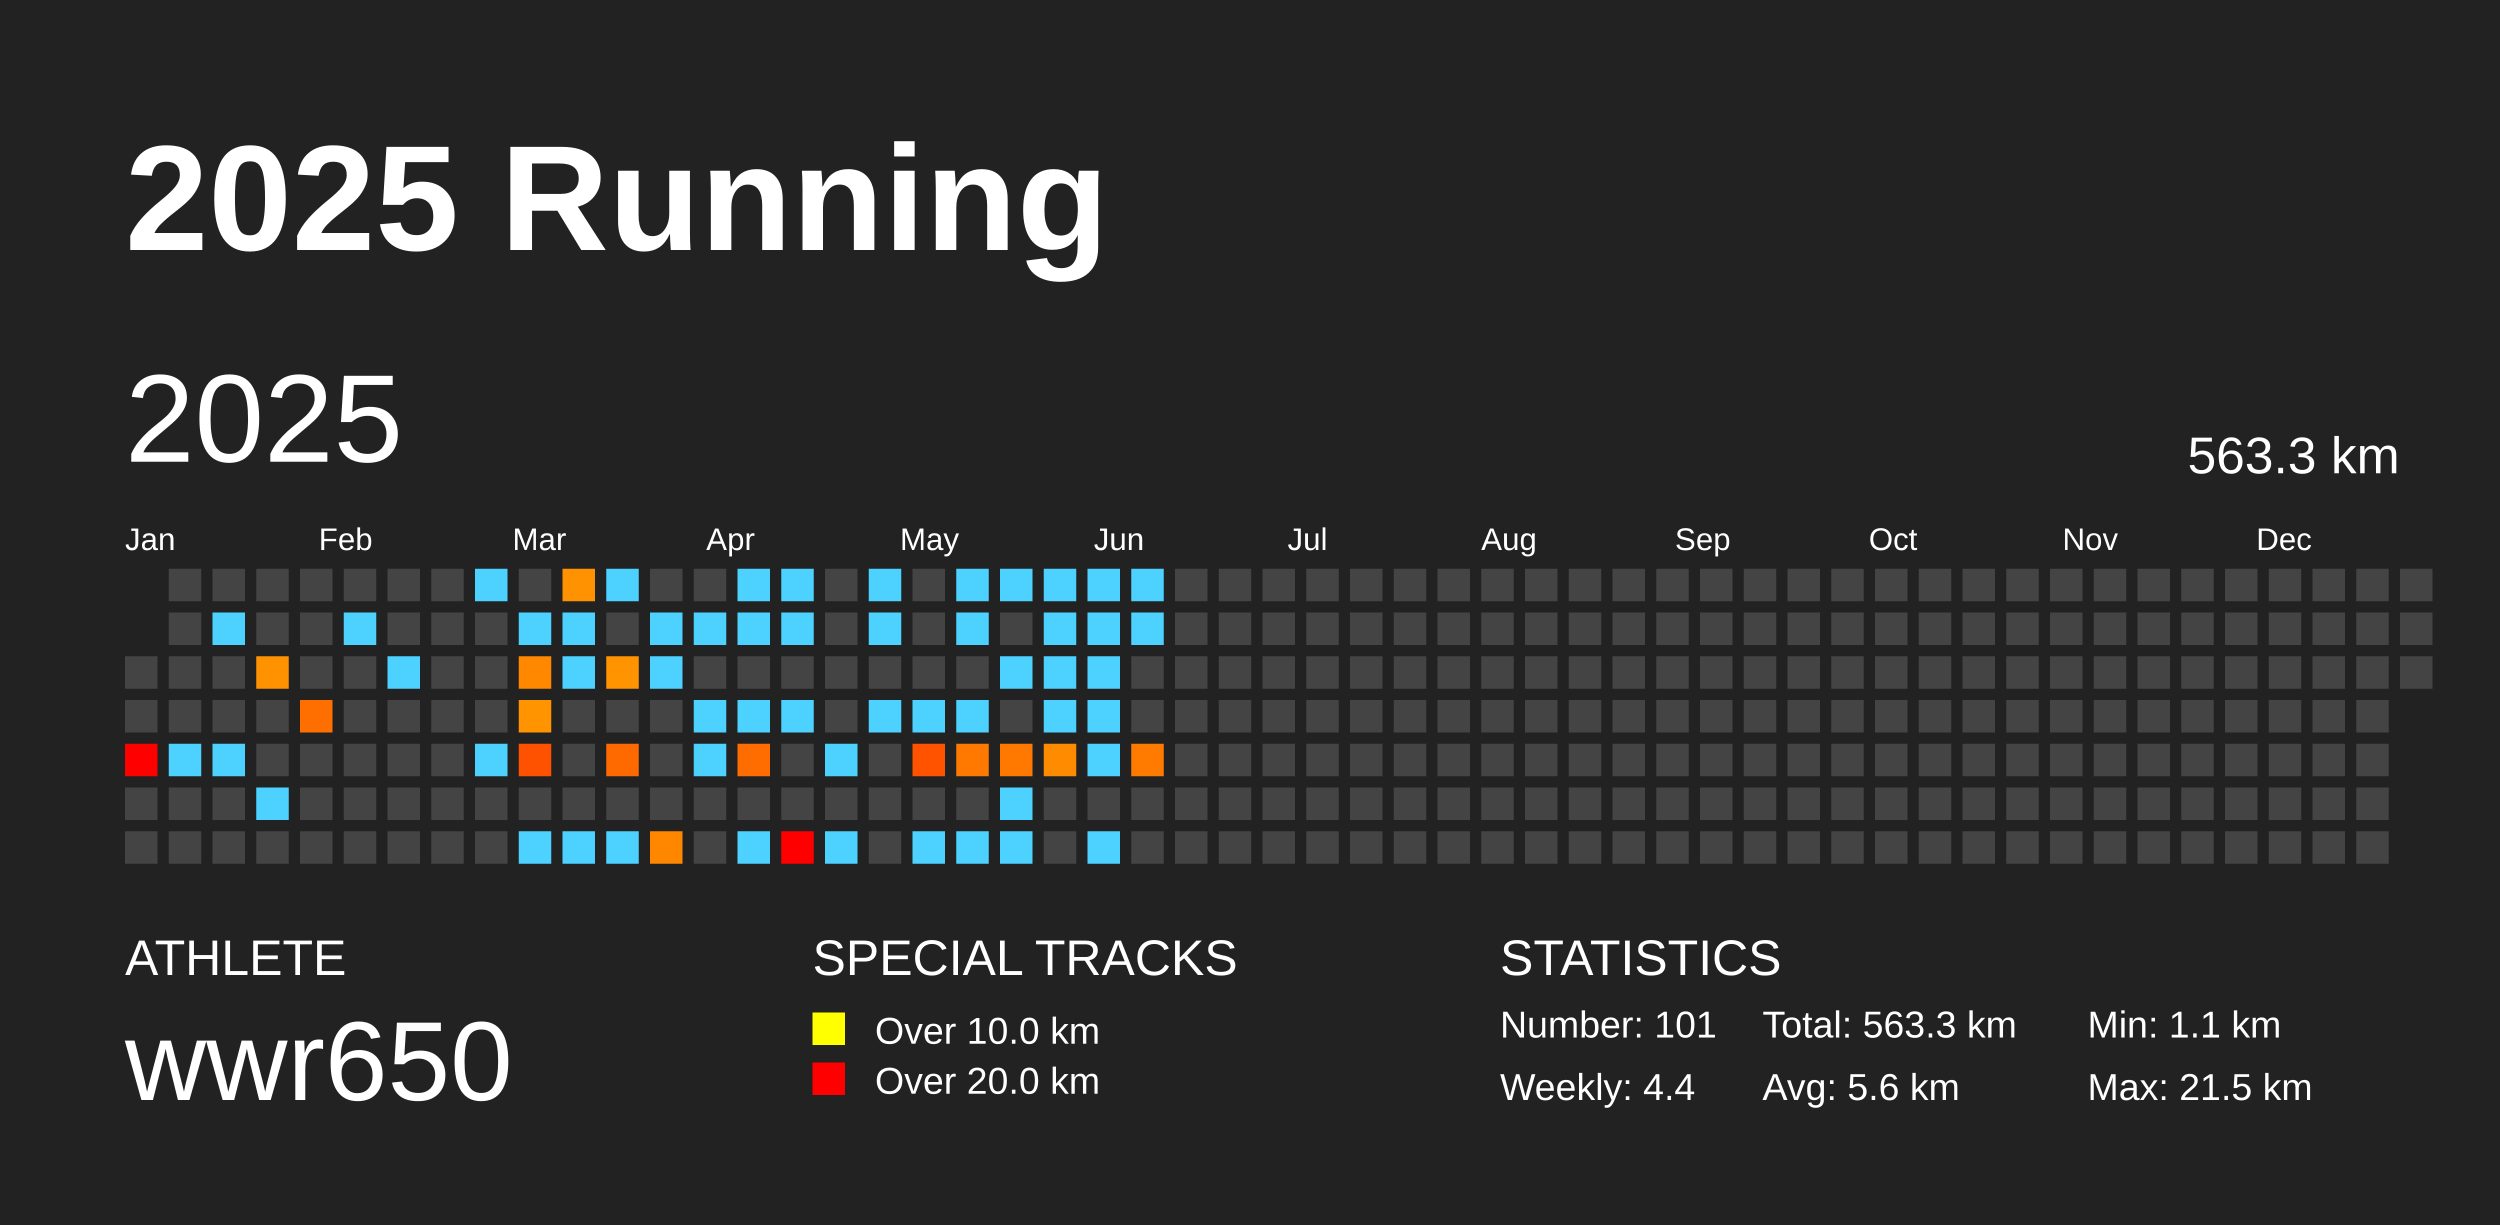
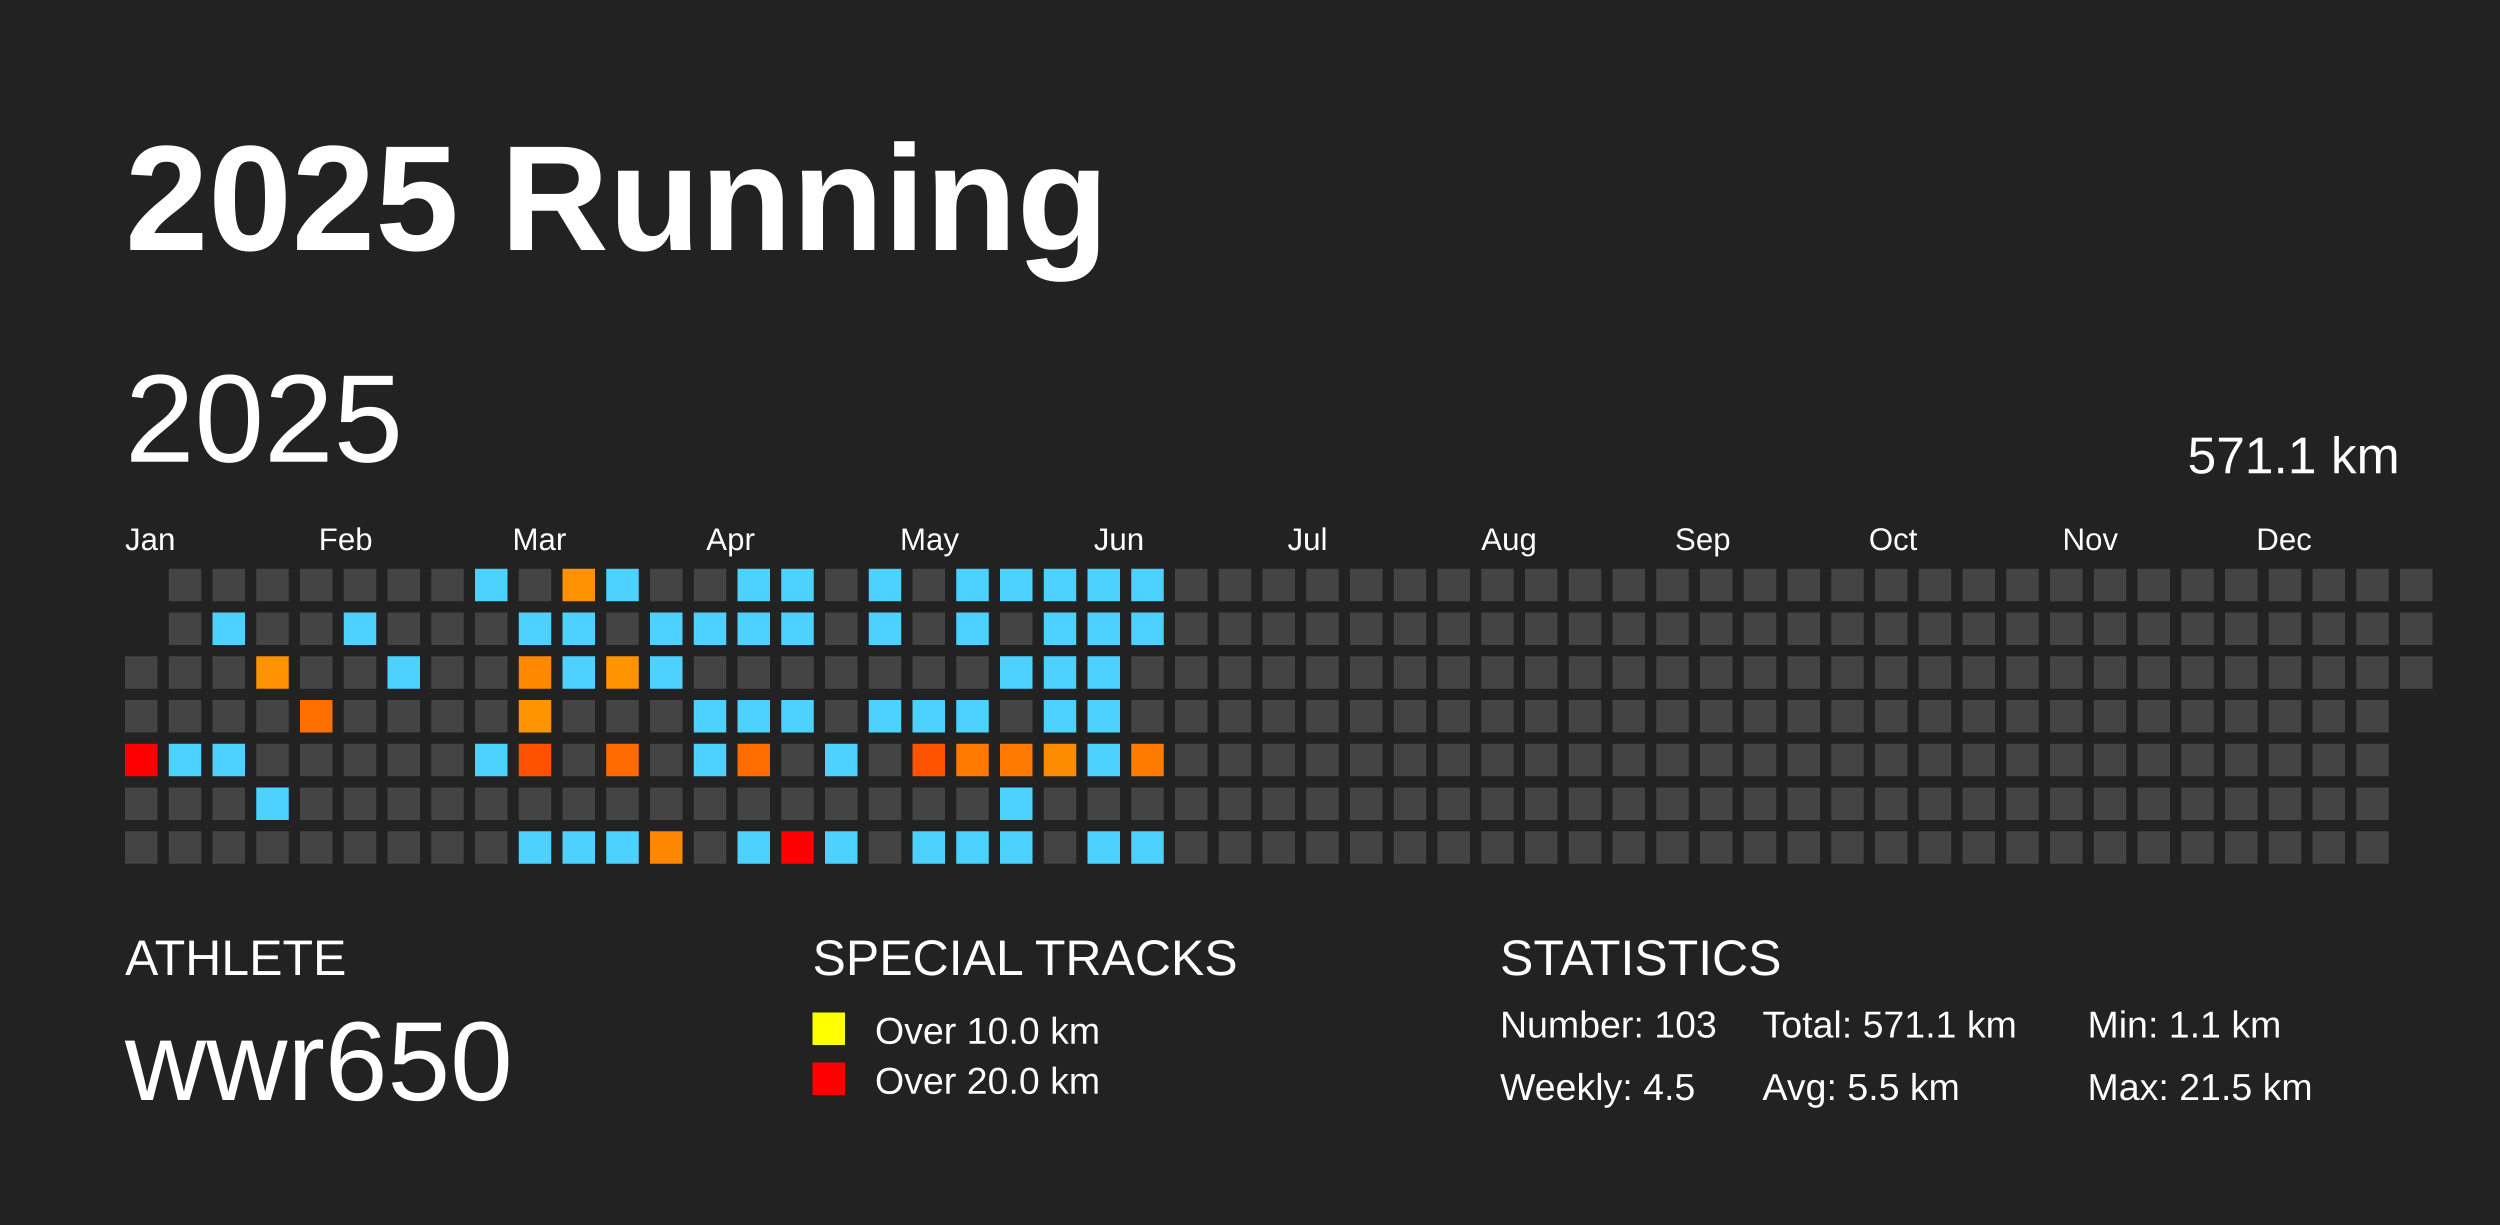
<svg xmlns="http://www.w3.org/2000/svg" baseProfile="full" height="98mm" version="1.1" viewBox="0,0,200,98" width="200mm">
  <defs />
  <rect fill="#222222" height="98" width="200" x="0" y="0" />
  <text fill="#FFFFFF" style="font-size:12px; font-family:Arial; font-weight:bold;" x="10" y="20">2025 Running</text>
  <text fill="#FFFFFF" style="font-size:4px; font-family:Arial" x="10" y="78">ATHLETE</text>
  <text fill="#FFFFFF" style="font-size:9px; font-family:Arial" x="10" y="88">wwr650</text>
  <text fill="#FFFFFF" style="font-size:4px; font-family:Arial" x="65" y="78">SPECIAL TRACKS</text>
  <rect fill="yellow" height="2.6" width="2.6" x="65" y="81" />
  <text fill="#FFFFFF" style="font-size:3px; font-family:Arial" x="70" y="83.5">Over 10.0 km</text>
  <rect fill="red" height="2.6" width="2.6" x="65" y="85" />
  <text fill="#FFFFFF" style="font-size:3px; font-family:Arial" x="70" y="87.5">Over 20.0 km</text>
  <text fill="#FFFFFF" style="font-size:4px; font-family:Arial" x="120" y="78">STATISTICS</text>
-   <text fill="#FFFFFF" style="font-size:3px; font-family:Arial" x="120" y="83">Number: 101</text>
-   <text fill="#FFFFFF" style="font-size:3px; font-family:Arial" x="120" y="88">Weekly: 4.4</text>
-   <text fill="#FFFFFF" style="font-size:3px; font-family:Arial" x="141" y="83">Total: 563.3 km</text>
-   <text fill="#FFFFFF" style="font-size:3px; font-family:Arial" x="141" y="88">Avg: 5.6 km</text>
+   <text fill="#FFFFFF" style="font-size:3px; font-family:Arial" x="120" y="83">Number: 103</text>
+   <text fill="#FFFFFF" style="font-size:3px; font-family:Arial" x="120" y="88">Weekly: 4.5</text>
+   <text fill="#FFFFFF" style="font-size:3px; font-family:Arial" x="141" y="83">Total: 571.1 km</text>
+   <text fill="#FFFFFF" style="font-size:3px; font-family:Arial" x="141" y="88">Avg: 5.5 km</text>
  <text fill="#FFFFFF" style="font-size:3px; font-family:Arial" x="167" y="83">Min: 1.1 km</text>
  <text fill="#FFFFFF" style="font-size:3px; font-family:Arial" x="167" y="88">Max: 21.5 km</text>
  <text dominant-baseline="hanging" fill="#FFFFFF" style="font-size:10.0px; font-family:Arial;" x="10" y="30">2025</text>
-   <text dominant-baseline="hanging" fill="#FFFFFF" style="font-size:4.125px; font-family:Arial;" x="175" y="35">563.3 km</text>
+   <text dominant-baseline="hanging" fill="#FFFFFF" style="font-size:4.125px; font-family:Arial;" x="175" y="35">571.1 km</text>
  <text fill="#FFFFFF" style="font-size:2.5px; font-family:Arial" x="10.0" y="44">Jan</text>
  <text fill="#FFFFFF" style="font-size:2.5px; font-family:Arial" x="25.5" y="44">Feb</text>
  <text fill="#FFFFFF" style="font-size:2.5px; font-family:Arial" x="41.0" y="44">Mar</text>
  <text fill="#FFFFFF" style="font-size:2.5px; font-family:Arial" x="56.5" y="44">Apr</text>
  <text fill="#FFFFFF" style="font-size:2.5px; font-family:Arial" x="72.0" y="44">May</text>
  <text fill="#FFFFFF" style="font-size:2.5px; font-family:Arial" x="87.5" y="44">Jun</text>
  <text fill="#FFFFFF" style="font-size:2.5px; font-family:Arial" x="103.0" y="44">Jul</text>
  <text fill="#FFFFFF" style="font-size:2.5px; font-family:Arial" x="118.5" y="44">Aug</text>
  <text fill="#FFFFFF" style="font-size:2.5px; font-family:Arial" x="134.0" y="44">Sep</text>
  <text fill="#FFFFFF" style="font-size:2.5px; font-family:Arial" x="149.5" y="44">Oct</text>
  <text fill="#FFFFFF" style="font-size:2.5px; font-family:Arial" x="165.0" y="44">Nov</text>
  <text fill="#FFFFFF" style="font-size:2.5px; font-family:Arial" x="180.5" y="44">Dec</text>
  <rect fill="#444444" height="2.6" width="2.6" x="10.0" y="52.5" />
  <rect fill="#444444" height="2.6" width="2.6" x="10.0" y="56.0" />
  <rect fill="red" height="2.6" width="2.6" x="10.0" y="59.5" />
  <rect fill="#444444" height="2.6" width="2.6" x="10.0" y="63.0" />
  <rect fill="#444444" height="2.6" width="2.6" x="10.0" y="66.5" />
  <rect fill="#444444" height="2.6" width="2.6" x="13.5" y="45.5" />
  <rect fill="#444444" height="2.6" width="2.6" x="13.5" y="49.0" />
  <rect fill="#444444" height="2.6" width="2.6" x="13.5" y="52.5" />
  <rect fill="#444444" height="2.6" width="2.6" x="13.5" y="56.0" />
  <rect fill="#4dd2ff" height="2.6" width="2.6" x="13.5" y="59.5" />
  <rect fill="#444444" height="2.6" width="2.6" x="13.5" y="63.0" />
  <rect fill="#444444" height="2.6" width="2.6" x="13.5" y="66.5" />
  <rect fill="#444444" height="2.6" width="2.6" x="17.0" y="45.5" />
  <rect fill="#4dd2ff" height="2.6" width="2.6" x="17.0" y="49.0" />
  <rect fill="#444444" height="2.6" width="2.6" x="17.0" y="52.5" />
  <rect fill="#444444" height="2.6" width="2.6" x="17.0" y="56.0" />
  <rect fill="#4dd2ff" height="2.6" width="2.6" x="17.0" y="59.5" />
  <rect fill="#444444" height="2.6" width="2.6" x="17.0" y="63.0" />
  <rect fill="#444444" height="2.6" width="2.6" x="17.0" y="66.5" />
  <rect fill="#444444" height="2.6" width="2.6" x="20.5" y="45.5" />
  <rect fill="#444444" height="2.6" width="2.6" x="20.5" y="49.0" />
  <rect fill="#ff9200" height="2.6" width="2.6" x="20.5" y="52.5" />
  <rect fill="#444444" height="2.6" width="2.6" x="20.5" y="56.0" />
  <rect fill="#444444" height="2.6" width="2.6" x="20.5" y="59.5" />
  <rect fill="#4dd2ff" height="2.6" width="2.6" x="20.5" y="63.0" />
  <rect fill="#444444" height="2.6" width="2.6" x="20.5" y="66.5" />
  <rect fill="#444444" height="2.6" width="2.6" x="24.0" y="45.5" />
  <rect fill="#444444" height="2.6" width="2.6" x="24.0" y="49.0" />
  <rect fill="#444444" height="2.6" width="2.6" x="24.0" y="52.5" />
  <rect fill="#ff6f00" height="2.6" width="2.6" x="24.0" y="56.0" />
  <rect fill="#444444" height="2.6" width="2.6" x="24.0" y="59.5" />
  <rect fill="#444444" height="2.6" width="2.6" x="24.0" y="63.0" />
  <rect fill="#444444" height="2.6" width="2.6" x="24.0" y="66.5" />
  <rect fill="#444444" height="2.6" width="2.6" x="27.5" y="45.5" />
  <rect fill="#4dd2ff" height="2.6" width="2.6" x="27.5" y="49.0" />
  <rect fill="#444444" height="2.6" width="2.6" x="27.5" y="52.5" />
  <rect fill="#444444" height="2.6" width="2.6" x="27.5" y="56.0" />
  <rect fill="#444444" height="2.6" width="2.6" x="27.5" y="59.5" />
  <rect fill="#444444" height="2.6" width="2.6" x="27.5" y="63.0" />
  <rect fill="#444444" height="2.6" width="2.6" x="27.5" y="66.5" />
  <rect fill="#444444" height="2.6" width="2.6" x="31.0" y="45.5" />
  <rect fill="#444444" height="2.6" width="2.6" x="31.0" y="49.0" />
  <rect fill="#4dd2ff" height="2.6" width="2.6" x="31.0" y="52.5" />
  <rect fill="#444444" height="2.6" width="2.6" x="31.0" y="56.0" />
  <rect fill="#444444" height="2.6" width="2.6" x="31.0" y="59.5" />
  <rect fill="#444444" height="2.6" width="2.6" x="31.0" y="63.0" />
  <rect fill="#444444" height="2.6" width="2.6" x="31.0" y="66.5" />
  <rect fill="#444444" height="2.6" width="2.6" x="34.5" y="45.5" />
  <rect fill="#444444" height="2.6" width="2.6" x="34.5" y="49.0" />
  <rect fill="#444444" height="2.6" width="2.6" x="34.5" y="52.5" />
  <rect fill="#444444" height="2.6" width="2.6" x="34.5" y="56.0" />
  <rect fill="#444444" height="2.6" width="2.6" x="34.5" y="59.5" />
  <rect fill="#444444" height="2.6" width="2.6" x="34.5" y="63.0" />
  <rect fill="#444444" height="2.6" width="2.6" x="34.5" y="66.5" />
  <rect fill="#4dd2ff" height="2.6" width="2.6" x="38.0" y="45.5" />
  <rect fill="#444444" height="2.6" width="2.6" x="38.0" y="49.0" />
  <rect fill="#444444" height="2.6" width="2.6" x="38.0" y="52.5" />
  <rect fill="#444444" height="2.6" width="2.6" x="38.0" y="56.0" />
  <rect fill="#4dd2ff" height="2.6" width="2.6" x="38.0" y="59.5" />
  <rect fill="#444444" height="2.6" width="2.6" x="38.0" y="63.0" />
  <rect fill="#444444" height="2.6" width="2.6" x="38.0" y="66.5" />
  <rect fill="#444444" height="2.6" width="2.6" x="41.5" y="45.5" />
  <rect fill="#4dd2ff" height="2.6" width="2.6" x="41.5" y="49.0" />
  <rect fill="#ff8800" height="2.6" width="2.6" x="41.5" y="52.5" />
  <rect fill="#ff9300" height="2.6" width="2.6" x="41.5" y="56.0" />
  <rect fill="#ff5200" height="2.6" width="2.6" x="41.5" y="59.5" />
  <rect fill="#444444" height="2.6" width="2.6" x="41.5" y="63.0" />
  <rect fill="#4dd2ff" height="2.6" width="2.6" x="41.5" y="66.5" />
  <rect fill="#ff9200" height="2.6" width="2.6" x="45.0" y="45.5" />
  <rect fill="#4dd2ff" height="2.6" width="2.6" x="45.0" y="49.0" />
  <rect fill="#4dd2ff" height="2.6" width="2.6" x="45.0" y="52.5" />
  <rect fill="#444444" height="2.6" width="2.6" x="45.0" y="56.0" />
  <rect fill="#444444" height="2.6" width="2.6" x="45.0" y="59.5" />
  <rect fill="#444444" height="2.6" width="2.6" x="45.0" y="63.0" />
  <rect fill="#4dd2ff" height="2.6" width="2.6" x="45.0" y="66.5" />
  <rect fill="#4dd2ff" height="2.6" width="2.6" x="48.5" y="45.5" />
  <rect fill="#444444" height="2.6" width="2.6" x="48.5" y="49.0" />
  <rect fill="#ff9300" height="2.6" width="2.6" x="48.5" y="52.5" />
  <rect fill="#444444" height="2.6" width="2.6" x="48.5" y="56.0" />
  <rect fill="#ff6a00" height="2.6" width="2.6" x="48.5" y="59.5" />
  <rect fill="#444444" height="2.6" width="2.6" x="48.5" y="63.0" />
  <rect fill="#4dd2ff" height="2.6" width="2.6" x="48.5" y="66.5" />
  <rect fill="#444444" height="2.6" width="2.6" x="52.0" y="45.5" />
  <rect fill="#4dd2ff" height="2.6" width="2.6" x="52.0" y="49.0" />
  <rect fill="#4dd2ff" height="2.6" width="2.6" x="52.0" y="52.5" />
  <rect fill="#444444" height="2.6" width="2.6" x="52.0" y="56.0" />
  <rect fill="#444444" height="2.6" width="2.6" x="52.0" y="59.5" />
  <rect fill="#444444" height="2.6" width="2.6" x="52.0" y="63.0" />
  <rect fill="#ff8700" height="2.6" width="2.6" x="52.0" y="66.5" />
  <rect fill="#444444" height="2.6" width="2.6" x="55.5" y="45.5" />
  <rect fill="#4dd2ff" height="2.6" width="2.6" x="55.5" y="49.0" />
  <rect fill="#444444" height="2.6" width="2.6" x="55.5" y="52.5" />
  <rect fill="#4dd2ff" height="2.6" width="2.6" x="55.5" y="56.0" />
  <rect fill="#4dd2ff" height="2.6" width="2.6" x="55.5" y="59.5" />
  <rect fill="#444444" height="2.6" width="2.6" x="55.5" y="63.0" />
  <rect fill="#444444" height="2.6" width="2.6" x="55.5" y="66.5" />
  <rect fill="#4dd2ff" height="2.6" width="2.6" x="59.0" y="45.5" />
  <rect fill="#4dd2ff" height="2.6" width="2.6" x="59.0" y="49.0" />
  <rect fill="#444444" height="2.6" width="2.6" x="59.0" y="52.5" />
  <rect fill="#4dd2ff" height="2.6" width="2.6" x="59.0" y="56.0" />
  <rect fill="#ff6c00" height="2.6" width="2.6" x="59.0" y="59.5" />
  <rect fill="#444444" height="2.6" width="2.6" x="59.0" y="63.0" />
  <rect fill="#4dd2ff" height="2.6" width="2.6" x="59.0" y="66.5" />
  <rect fill="#4dd2ff" height="2.6" width="2.6" x="62.5" y="45.5" />
  <rect fill="#4dd2ff" height="2.6" width="2.6" x="62.5" y="49.0" />
  <rect fill="#444444" height="2.6" width="2.6" x="62.5" y="52.5" />
  <rect fill="#4dd2ff" height="2.6" width="2.6" x="62.5" y="56.0" />
  <rect fill="#444444" height="2.6" width="2.6" x="62.5" y="59.5" />
  <rect fill="#444444" height="2.6" width="2.6" x="62.5" y="63.0" />
  <rect fill="red" height="2.6" width="2.6" x="62.5" y="66.5" />
  <rect fill="#444444" height="2.6" width="2.6" x="66.0" y="45.5" />
  <rect fill="#444444" height="2.6" width="2.6" x="66.0" y="49.0" />
  <rect fill="#444444" height="2.6" width="2.6" x="66.0" y="52.5" />
  <rect fill="#444444" height="2.6" width="2.6" x="66.0" y="56.0" />
  <rect fill="#4dd2ff" height="2.6" width="2.6" x="66.0" y="59.5" />
  <rect fill="#444444" height="2.6" width="2.6" x="66.0" y="63.0" />
  <rect fill="#4dd2ff" height="2.6" width="2.6" x="66.0" y="66.5" />
  <rect fill="#4dd2ff" height="2.6" width="2.6" x="69.5" y="45.5" />
  <rect fill="#4dd2ff" height="2.6" width="2.6" x="69.5" y="49.0" />
  <rect fill="#444444" height="2.6" width="2.6" x="69.5" y="52.5" />
  <rect fill="#4dd2ff" height="2.6" width="2.6" x="69.5" y="56.0" />
  <rect fill="#444444" height="2.6" width="2.6" x="69.5" y="59.5" />
  <rect fill="#444444" height="2.6" width="2.6" x="69.5" y="63.0" />
  <rect fill="#444444" height="2.6" width="2.6" x="69.5" y="66.5" />
  <rect fill="#444444" height="2.6" width="2.6" x="73.0" y="45.5" />
  <rect fill="#444444" height="2.6" width="2.6" x="73.0" y="49.0" />
  <rect fill="#444444" height="2.6" width="2.6" x="73.0" y="52.5" />
  <rect fill="#4dd2ff" height="2.6" width="2.6" x="73.0" y="56.0" />
  <rect fill="#ff5300" height="2.6" width="2.6" x="73.0" y="59.5" />
  <rect fill="#444444" height="2.6" width="2.6" x="73.0" y="63.0" />
  <rect fill="#4dd2ff" height="2.6" width="2.6" x="73.0" y="66.5" />
  <rect fill="#4dd2ff" height="2.6" width="2.6" x="76.5" y="45.5" />
  <rect fill="#4dd2ff" height="2.6" width="2.6" x="76.5" y="49.0" />
  <rect fill="#444444" height="2.6" width="2.6" x="76.5" y="52.5" />
  <rect fill="#4dd2ff" height="2.6" width="2.6" x="76.5" y="56.0" />
  <rect fill="#ff7900" height="2.6" width="2.6" x="76.5" y="59.5" />
  <rect fill="#444444" height="2.6" width="2.6" x="76.5" y="63.0" />
  <rect fill="#4dd2ff" height="2.6" width="2.6" x="76.5" y="66.5" />
  <rect fill="#4dd2ff" height="2.6" width="2.6" x="80.0" y="45.5" />
  <rect fill="#444444" height="2.6" width="2.6" x="80.0" y="49.0" />
  <rect fill="#4dd2ff" height="2.6" width="2.6" x="80.0" y="52.5" />
  <rect fill="#444444" height="2.6" width="2.6" x="80.0" y="56.0" />
  <rect fill="#ff7900" height="2.6" width="2.6" x="80.0" y="59.5" />
  <rect fill="#4dd2ff" height="2.6" width="2.6" x="80.0" y="63.0" />
  <rect fill="#4dd2ff" height="2.6" width="2.6" x="80.0" y="66.5" />
  <rect fill="#4dd2ff" height="2.6" width="2.6" x="83.5" y="45.5" />
  <rect fill="#4dd2ff" height="2.6" width="2.6" x="83.5" y="49.0" />
  <rect fill="#4dd2ff" height="2.6" width="2.6" x="83.5" y="52.5" />
  <rect fill="#4dd2ff" height="2.6" width="2.6" x="83.5" y="56.0" />
  <rect fill="#ff8c00" height="2.6" width="2.6" x="83.5" y="59.5" />
  <rect fill="#444444" height="2.6" width="2.6" x="83.5" y="63.0" />
  <rect fill="#444444" height="2.6" width="2.6" x="83.5" y="66.5" />
  <rect fill="#4dd2ff" height="2.6" width="2.6" x="87.0" y="45.5" />
  <rect fill="#4dd2ff" height="2.6" width="2.6" x="87.0" y="49.0" />
  <rect fill="#4dd2ff" height="2.6" width="2.6" x="87.0" y="52.5" />
  <rect fill="#4dd2ff" height="2.6" width="2.6" x="87.0" y="56.0" />
  <rect fill="#4dd2ff" height="2.6" width="2.6" x="87.0" y="59.5" />
  <rect fill="#444444" height="2.6" width="2.6" x="87.0" y="63.0" />
  <rect fill="#4dd2ff" height="2.6" width="2.6" x="87.0" y="66.5" />
  <rect fill="#4dd2ff" height="2.6" width="2.6" x="90.5" y="45.5" />
  <rect fill="#4dd2ff" height="2.6" width="2.6" x="90.5" y="49.0" />
  <rect fill="#444444" height="2.6" width="2.6" x="90.5" y="52.5" />
  <rect fill="#444444" height="2.6" width="2.6" x="90.5" y="56.0" />
  <rect fill="#ff7b00" height="2.6" width="2.6" x="90.5" y="59.5" />
  <rect fill="#444444" height="2.6" width="2.6" x="90.5" y="63.0" />
-   <rect fill="#444444" height="2.6" width="2.6" x="90.5" y="66.5" />
+   <rect fill="#4dd2ff" height="2.6" width="2.6" x="90.5" y="66.5" />
  <rect fill="#444444" height="2.6" width="2.6" x="94.0" y="45.5" />
  <rect fill="#444444" height="2.6" width="2.6" x="94.0" y="49.0" />
  <rect fill="#444444" height="2.6" width="2.6" x="94.0" y="52.5" />
  <rect fill="#444444" height="2.6" width="2.6" x="94.0" y="56.0" />
  <rect fill="#444444" height="2.6" width="2.6" x="94.0" y="59.5" />
  <rect fill="#444444" height="2.6" width="2.6" x="94.0" y="63.0" />
  <rect fill="#444444" height="2.6" width="2.6" x="94.0" y="66.5" />
  <rect fill="#444444" height="2.6" width="2.6" x="97.5" y="45.5" />
  <rect fill="#444444" height="2.6" width="2.6" x="97.5" y="49.0" />
  <rect fill="#444444" height="2.6" width="2.6" x="97.5" y="52.5" />
  <rect fill="#444444" height="2.6" width="2.6" x="97.5" y="56.0" />
  <rect fill="#444444" height="2.6" width="2.6" x="97.5" y="59.5" />
  <rect fill="#444444" height="2.6" width="2.6" x="97.5" y="63.0" />
  <rect fill="#444444" height="2.6" width="2.6" x="97.5" y="66.5" />
  <rect fill="#444444" height="2.6" width="2.6" x="101.0" y="45.5" />
  <rect fill="#444444" height="2.6" width="2.6" x="101.0" y="49.0" />
  <rect fill="#444444" height="2.6" width="2.6" x="101.0" y="52.5" />
  <rect fill="#444444" height="2.6" width="2.6" x="101.0" y="56.0" />
  <rect fill="#444444" height="2.6" width="2.6" x="101.0" y="59.5" />
  <rect fill="#444444" height="2.6" width="2.6" x="101.0" y="63.0" />
  <rect fill="#444444" height="2.6" width="2.6" x="101.0" y="66.5" />
  <rect fill="#444444" height="2.6" width="2.6" x="104.5" y="45.5" />
  <rect fill="#444444" height="2.6" width="2.6" x="104.5" y="49.0" />
  <rect fill="#444444" height="2.6" width="2.6" x="104.5" y="52.5" />
  <rect fill="#444444" height="2.6" width="2.6" x="104.5" y="56.0" />
  <rect fill="#444444" height="2.6" width="2.6" x="104.5" y="59.5" />
  <rect fill="#444444" height="2.6" width="2.6" x="104.5" y="63.0" />
  <rect fill="#444444" height="2.6" width="2.6" x="104.5" y="66.5" />
  <rect fill="#444444" height="2.6" width="2.6" x="108.0" y="45.5" />
  <rect fill="#444444" height="2.6" width="2.6" x="108.0" y="49.0" />
  <rect fill="#444444" height="2.6" width="2.6" x="108.0" y="52.5" />
  <rect fill="#444444" height="2.6" width="2.6" x="108.0" y="56.0" />
  <rect fill="#444444" height="2.6" width="2.6" x="108.0" y="59.5" />
  <rect fill="#444444" height="2.6" width="2.6" x="108.0" y="63.0" />
  <rect fill="#444444" height="2.6" width="2.6" x="108.0" y="66.5" />
  <rect fill="#444444" height="2.6" width="2.6" x="111.5" y="45.5" />
  <rect fill="#444444" height="2.6" width="2.6" x="111.5" y="49.0" />
  <rect fill="#444444" height="2.6" width="2.6" x="111.5" y="52.5" />
  <rect fill="#444444" height="2.6" width="2.6" x="111.5" y="56.0" />
  <rect fill="#444444" height="2.6" width="2.6" x="111.5" y="59.5" />
  <rect fill="#444444" height="2.6" width="2.6" x="111.5" y="63.0" />
  <rect fill="#444444" height="2.6" width="2.6" x="111.5" y="66.5" />
  <rect fill="#444444" height="2.6" width="2.6" x="115.0" y="45.5" />
  <rect fill="#444444" height="2.6" width="2.6" x="115.0" y="49.0" />
  <rect fill="#444444" height="2.6" width="2.6" x="115.0" y="52.5" />
  <rect fill="#444444" height="2.6" width="2.6" x="115.0" y="56.0" />
  <rect fill="#444444" height="2.6" width="2.6" x="115.0" y="59.5" />
  <rect fill="#444444" height="2.6" width="2.6" x="115.0" y="63.0" />
  <rect fill="#444444" height="2.6" width="2.6" x="115.0" y="66.5" />
  <rect fill="#444444" height="2.6" width="2.6" x="118.5" y="45.5" />
  <rect fill="#444444" height="2.6" width="2.6" x="118.5" y="49.0" />
  <rect fill="#444444" height="2.6" width="2.6" x="118.5" y="52.5" />
  <rect fill="#444444" height="2.6" width="2.6" x="118.5" y="56.0" />
  <rect fill="#444444" height="2.6" width="2.6" x="118.5" y="59.5" />
  <rect fill="#444444" height="2.6" width="2.6" x="118.5" y="63.0" />
  <rect fill="#444444" height="2.6" width="2.6" x="118.5" y="66.5" />
  <rect fill="#444444" height="2.6" width="2.6" x="122.0" y="45.5" />
  <rect fill="#444444" height="2.6" width="2.6" x="122.0" y="49.0" />
  <rect fill="#444444" height="2.6" width="2.6" x="122.0" y="52.5" />
  <rect fill="#444444" height="2.6" width="2.6" x="122.0" y="56.0" />
  <rect fill="#444444" height="2.6" width="2.6" x="122.0" y="59.5" />
  <rect fill="#444444" height="2.6" width="2.6" x="122.0" y="63.0" />
  <rect fill="#444444" height="2.6" width="2.6" x="122.0" y="66.5" />
  <rect fill="#444444" height="2.6" width="2.6" x="125.5" y="45.5" />
  <rect fill="#444444" height="2.6" width="2.6" x="125.5" y="49.0" />
  <rect fill="#444444" height="2.6" width="2.6" x="125.5" y="52.5" />
  <rect fill="#444444" height="2.6" width="2.6" x="125.5" y="56.0" />
  <rect fill="#444444" height="2.6" width="2.6" x="125.5" y="59.5" />
  <rect fill="#444444" height="2.6" width="2.6" x="125.5" y="63.0" />
  <rect fill="#444444" height="2.6" width="2.6" x="125.5" y="66.5" />
  <rect fill="#444444" height="2.6" width="2.6" x="129.0" y="45.5" />
  <rect fill="#444444" height="2.6" width="2.6" x="129.0" y="49.0" />
  <rect fill="#444444" height="2.6" width="2.6" x="129.0" y="52.5" />
  <rect fill="#444444" height="2.6" width="2.6" x="129.0" y="56.0" />
  <rect fill="#444444" height="2.6" width="2.6" x="129.0" y="59.5" />
  <rect fill="#444444" height="2.6" width="2.6" x="129.0" y="63.0" />
  <rect fill="#444444" height="2.6" width="2.6" x="129.0" y="66.5" />
  <rect fill="#444444" height="2.6" width="2.6" x="132.5" y="45.5" />
  <rect fill="#444444" height="2.6" width="2.6" x="132.5" y="49.0" />
  <rect fill="#444444" height="2.6" width="2.6" x="132.5" y="52.5" />
  <rect fill="#444444" height="2.6" width="2.6" x="132.5" y="56.0" />
  <rect fill="#444444" height="2.6" width="2.6" x="132.5" y="59.5" />
  <rect fill="#444444" height="2.6" width="2.6" x="132.5" y="63.0" />
  <rect fill="#444444" height="2.6" width="2.6" x="132.5" y="66.5" />
  <rect fill="#444444" height="2.6" width="2.6" x="136.0" y="45.5" />
  <rect fill="#444444" height="2.6" width="2.6" x="136.0" y="49.0" />
  <rect fill="#444444" height="2.6" width="2.6" x="136.0" y="52.5" />
  <rect fill="#444444" height="2.6" width="2.6" x="136.0" y="56.0" />
  <rect fill="#444444" height="2.6" width="2.6" x="136.0" y="59.5" />
  <rect fill="#444444" height="2.6" width="2.6" x="136.0" y="63.0" />
  <rect fill="#444444" height="2.6" width="2.6" x="136.0" y="66.5" />
  <rect fill="#444444" height="2.6" width="2.6" x="139.5" y="45.5" />
  <rect fill="#444444" height="2.6" width="2.6" x="139.5" y="49.0" />
  <rect fill="#444444" height="2.6" width="2.6" x="139.5" y="52.5" />
  <rect fill="#444444" height="2.6" width="2.6" x="139.5" y="56.0" />
  <rect fill="#444444" height="2.6" width="2.6" x="139.5" y="59.5" />
  <rect fill="#444444" height="2.6" width="2.6" x="139.5" y="63.0" />
  <rect fill="#444444" height="2.6" width="2.6" x="139.5" y="66.5" />
  <rect fill="#444444" height="2.6" width="2.6" x="143.0" y="45.5" />
  <rect fill="#444444" height="2.6" width="2.6" x="143.0" y="49.0" />
  <rect fill="#444444" height="2.6" width="2.6" x="143.0" y="52.5" />
  <rect fill="#444444" height="2.6" width="2.6" x="143.0" y="56.0" />
  <rect fill="#444444" height="2.6" width="2.6" x="143.0" y="59.5" />
  <rect fill="#444444" height="2.6" width="2.6" x="143.0" y="63.0" />
  <rect fill="#444444" height="2.6" width="2.6" x="143.0" y="66.5" />
  <rect fill="#444444" height="2.6" width="2.6" x="146.5" y="45.5" />
  <rect fill="#444444" height="2.6" width="2.6" x="146.5" y="49.0" />
  <rect fill="#444444" height="2.6" width="2.6" x="146.5" y="52.5" />
  <rect fill="#444444" height="2.6" width="2.6" x="146.5" y="56.0" />
  <rect fill="#444444" height="2.6" width="2.6" x="146.5" y="59.5" />
  <rect fill="#444444" height="2.6" width="2.6" x="146.5" y="63.0" />
  <rect fill="#444444" height="2.6" width="2.6" x="146.5" y="66.5" />
  <rect fill="#444444" height="2.6" width="2.6" x="150.0" y="45.5" />
  <rect fill="#444444" height="2.6" width="2.6" x="150.0" y="49.0" />
  <rect fill="#444444" height="2.6" width="2.6" x="150.0" y="52.5" />
  <rect fill="#444444" height="2.6" width="2.6" x="150.0" y="56.0" />
  <rect fill="#444444" height="2.6" width="2.6" x="150.0" y="59.5" />
  <rect fill="#444444" height="2.6" width="2.6" x="150.0" y="63.0" />
  <rect fill="#444444" height="2.6" width="2.6" x="150.0" y="66.5" />
  <rect fill="#444444" height="2.6" width="2.6" x="153.5" y="45.5" />
  <rect fill="#444444" height="2.6" width="2.6" x="153.5" y="49.0" />
  <rect fill="#444444" height="2.6" width="2.6" x="153.5" y="52.5" />
  <rect fill="#444444" height="2.6" width="2.6" x="153.5" y="56.0" />
  <rect fill="#444444" height="2.6" width="2.6" x="153.5" y="59.5" />
  <rect fill="#444444" height="2.6" width="2.6" x="153.5" y="63.0" />
  <rect fill="#444444" height="2.6" width="2.6" x="153.5" y="66.5" />
  <rect fill="#444444" height="2.6" width="2.6" x="157.0" y="45.5" />
  <rect fill="#444444" height="2.6" width="2.6" x="157.0" y="49.0" />
  <rect fill="#444444" height="2.6" width="2.6" x="157.0" y="52.5" />
  <rect fill="#444444" height="2.6" width="2.6" x="157.0" y="56.0" />
  <rect fill="#444444" height="2.6" width="2.6" x="157.0" y="59.5" />
  <rect fill="#444444" height="2.6" width="2.6" x="157.0" y="63.0" />
  <rect fill="#444444" height="2.6" width="2.6" x="157.0" y="66.5" />
  <rect fill="#444444" height="2.6" width="2.6" x="160.5" y="45.5" />
  <rect fill="#444444" height="2.6" width="2.6" x="160.5" y="49.0" />
  <rect fill="#444444" height="2.6" width="2.6" x="160.5" y="52.5" />
  <rect fill="#444444" height="2.6" width="2.6" x="160.5" y="56.0" />
  <rect fill="#444444" height="2.6" width="2.6" x="160.5" y="59.5" />
  <rect fill="#444444" height="2.6" width="2.6" x="160.5" y="63.0" />
  <rect fill="#444444" height="2.6" width="2.6" x="160.5" y="66.5" />
  <rect fill="#444444" height="2.6" width="2.6" x="164.0" y="45.5" />
  <rect fill="#444444" height="2.6" width="2.6" x="164.0" y="49.0" />
  <rect fill="#444444" height="2.6" width="2.6" x="164.0" y="52.5" />
  <rect fill="#444444" height="2.6" width="2.6" x="164.0" y="56.0" />
  <rect fill="#444444" height="2.6" width="2.6" x="164.0" y="59.5" />
  <rect fill="#444444" height="2.6" width="2.6" x="164.0" y="63.0" />
  <rect fill="#444444" height="2.6" width="2.6" x="164.0" y="66.5" />
  <rect fill="#444444" height="2.6" width="2.6" x="167.5" y="45.5" />
  <rect fill="#444444" height="2.6" width="2.6" x="167.5" y="49.0" />
  <rect fill="#444444" height="2.6" width="2.6" x="167.5" y="52.5" />
  <rect fill="#444444" height="2.6" width="2.6" x="167.5" y="56.0" />
  <rect fill="#444444" height="2.6" width="2.6" x="167.5" y="59.5" />
  <rect fill="#444444" height="2.6" width="2.6" x="167.5" y="63.0" />
  <rect fill="#444444" height="2.6" width="2.6" x="167.5" y="66.5" />
  <rect fill="#444444" height="2.6" width="2.6" x="171.0" y="45.5" />
  <rect fill="#444444" height="2.6" width="2.6" x="171.0" y="49.0" />
  <rect fill="#444444" height="2.6" width="2.6" x="171.0" y="52.5" />
  <rect fill="#444444" height="2.6" width="2.6" x="171.0" y="56.0" />
  <rect fill="#444444" height="2.6" width="2.6" x="171.0" y="59.5" />
  <rect fill="#444444" height="2.6" width="2.6" x="171.0" y="63.0" />
  <rect fill="#444444" height="2.6" width="2.6" x="171.0" y="66.5" />
  <rect fill="#444444" height="2.6" width="2.6" x="174.5" y="45.5" />
  <rect fill="#444444" height="2.6" width="2.6" x="174.5" y="49.0" />
  <rect fill="#444444" height="2.6" width="2.6" x="174.5" y="52.5" />
  <rect fill="#444444" height="2.6" width="2.6" x="174.5" y="56.0" />
  <rect fill="#444444" height="2.6" width="2.6" x="174.5" y="59.5" />
  <rect fill="#444444" height="2.6" width="2.6" x="174.5" y="63.0" />
  <rect fill="#444444" height="2.6" width="2.6" x="174.5" y="66.5" />
  <rect fill="#444444" height="2.6" width="2.6" x="178.0" y="45.5" />
  <rect fill="#444444" height="2.6" width="2.6" x="178.0" y="49.0" />
  <rect fill="#444444" height="2.6" width="2.6" x="178.0" y="52.5" />
  <rect fill="#444444" height="2.6" width="2.6" x="178.0" y="56.0" />
  <rect fill="#444444" height="2.6" width="2.6" x="178.0" y="59.5" />
  <rect fill="#444444" height="2.6" width="2.6" x="178.0" y="63.0" />
  <rect fill="#444444" height="2.6" width="2.6" x="178.0" y="66.5" />
  <rect fill="#444444" height="2.6" width="2.6" x="181.5" y="45.5" />
  <rect fill="#444444" height="2.6" width="2.6" x="181.5" y="49.0" />
  <rect fill="#444444" height="2.6" width="2.6" x="181.5" y="52.5" />
  <rect fill="#444444" height="2.6" width="2.6" x="181.5" y="56.0" />
  <rect fill="#444444" height="2.6" width="2.6" x="181.5" y="59.5" />
  <rect fill="#444444" height="2.6" width="2.6" x="181.5" y="63.0" />
  <rect fill="#444444" height="2.6" width="2.6" x="181.5" y="66.5" />
  <rect fill="#444444" height="2.6" width="2.6" x="185.0" y="45.5" />
  <rect fill="#444444" height="2.6" width="2.6" x="185.0" y="49.0" />
  <rect fill="#444444" height="2.6" width="2.6" x="185.0" y="52.5" />
  <rect fill="#444444" height="2.6" width="2.6" x="185.0" y="56.0" />
  <rect fill="#444444" height="2.6" width="2.6" x="185.0" y="59.5" />
  <rect fill="#444444" height="2.6" width="2.6" x="185.0" y="63.0" />
  <rect fill="#444444" height="2.6" width="2.6" x="185.0" y="66.5" />
  <rect fill="#444444" height="2.6" width="2.6" x="188.5" y="45.5" />
  <rect fill="#444444" height="2.6" width="2.6" x="188.5" y="49.0" />
  <rect fill="#444444" height="2.6" width="2.6" x="188.5" y="52.5" />
  <rect fill="#444444" height="2.6" width="2.6" x="188.5" y="56.0" />
  <rect fill="#444444" height="2.6" width="2.6" x="188.5" y="59.5" />
  <rect fill="#444444" height="2.6" width="2.6" x="188.5" y="63.0" />
  <rect fill="#444444" height="2.6" width="2.6" x="188.5" y="66.5" />
  <rect fill="#444444" height="2.6" width="2.6" x="192.0" y="45.5" />
  <rect fill="#444444" height="2.6" width="2.6" x="192.0" y="49.0" />
  <rect fill="#444444" height="2.6" width="2.6" x="192.0" y="52.5" />
</svg>
